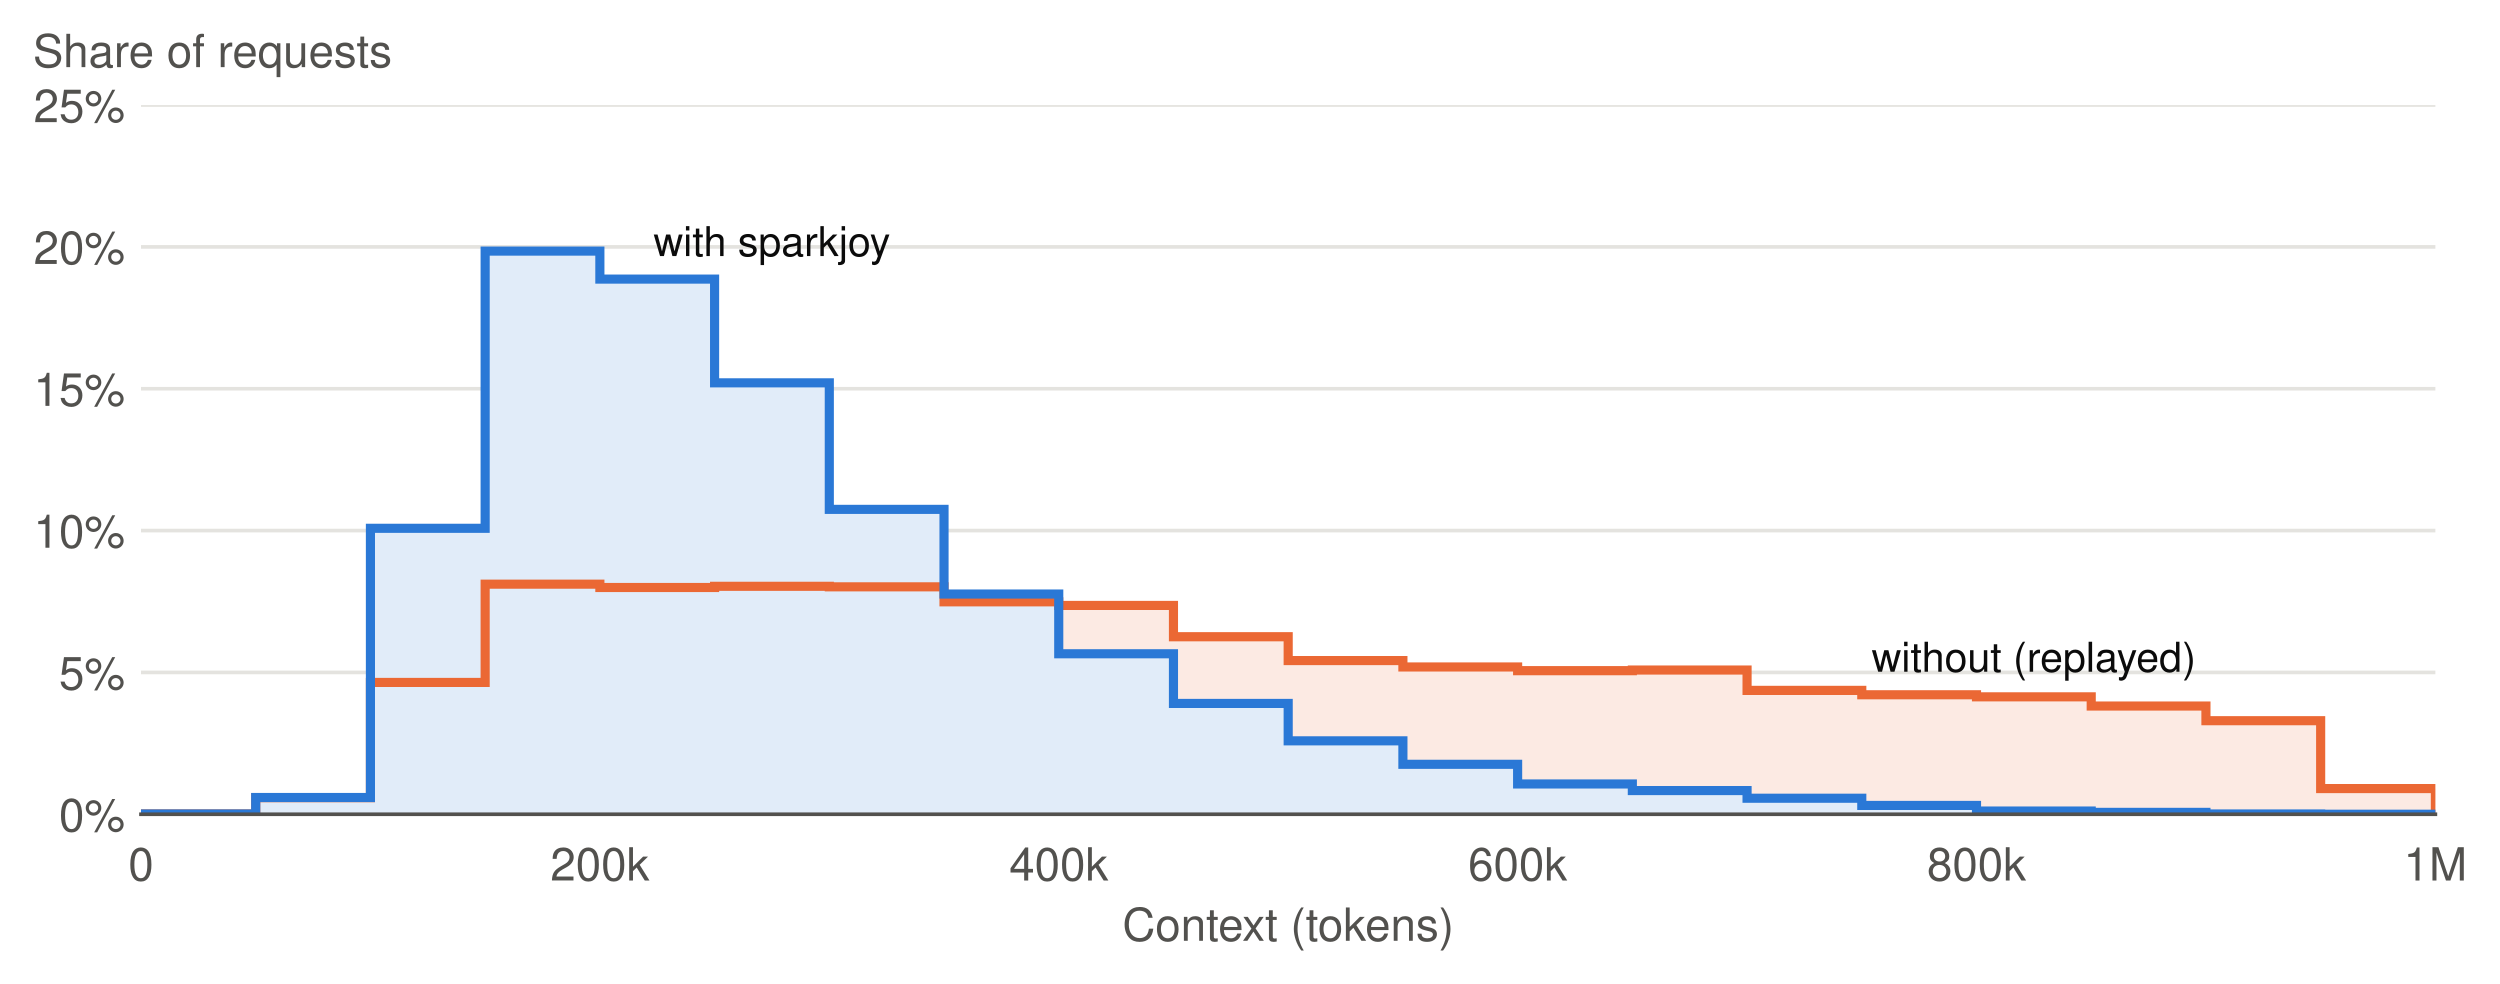
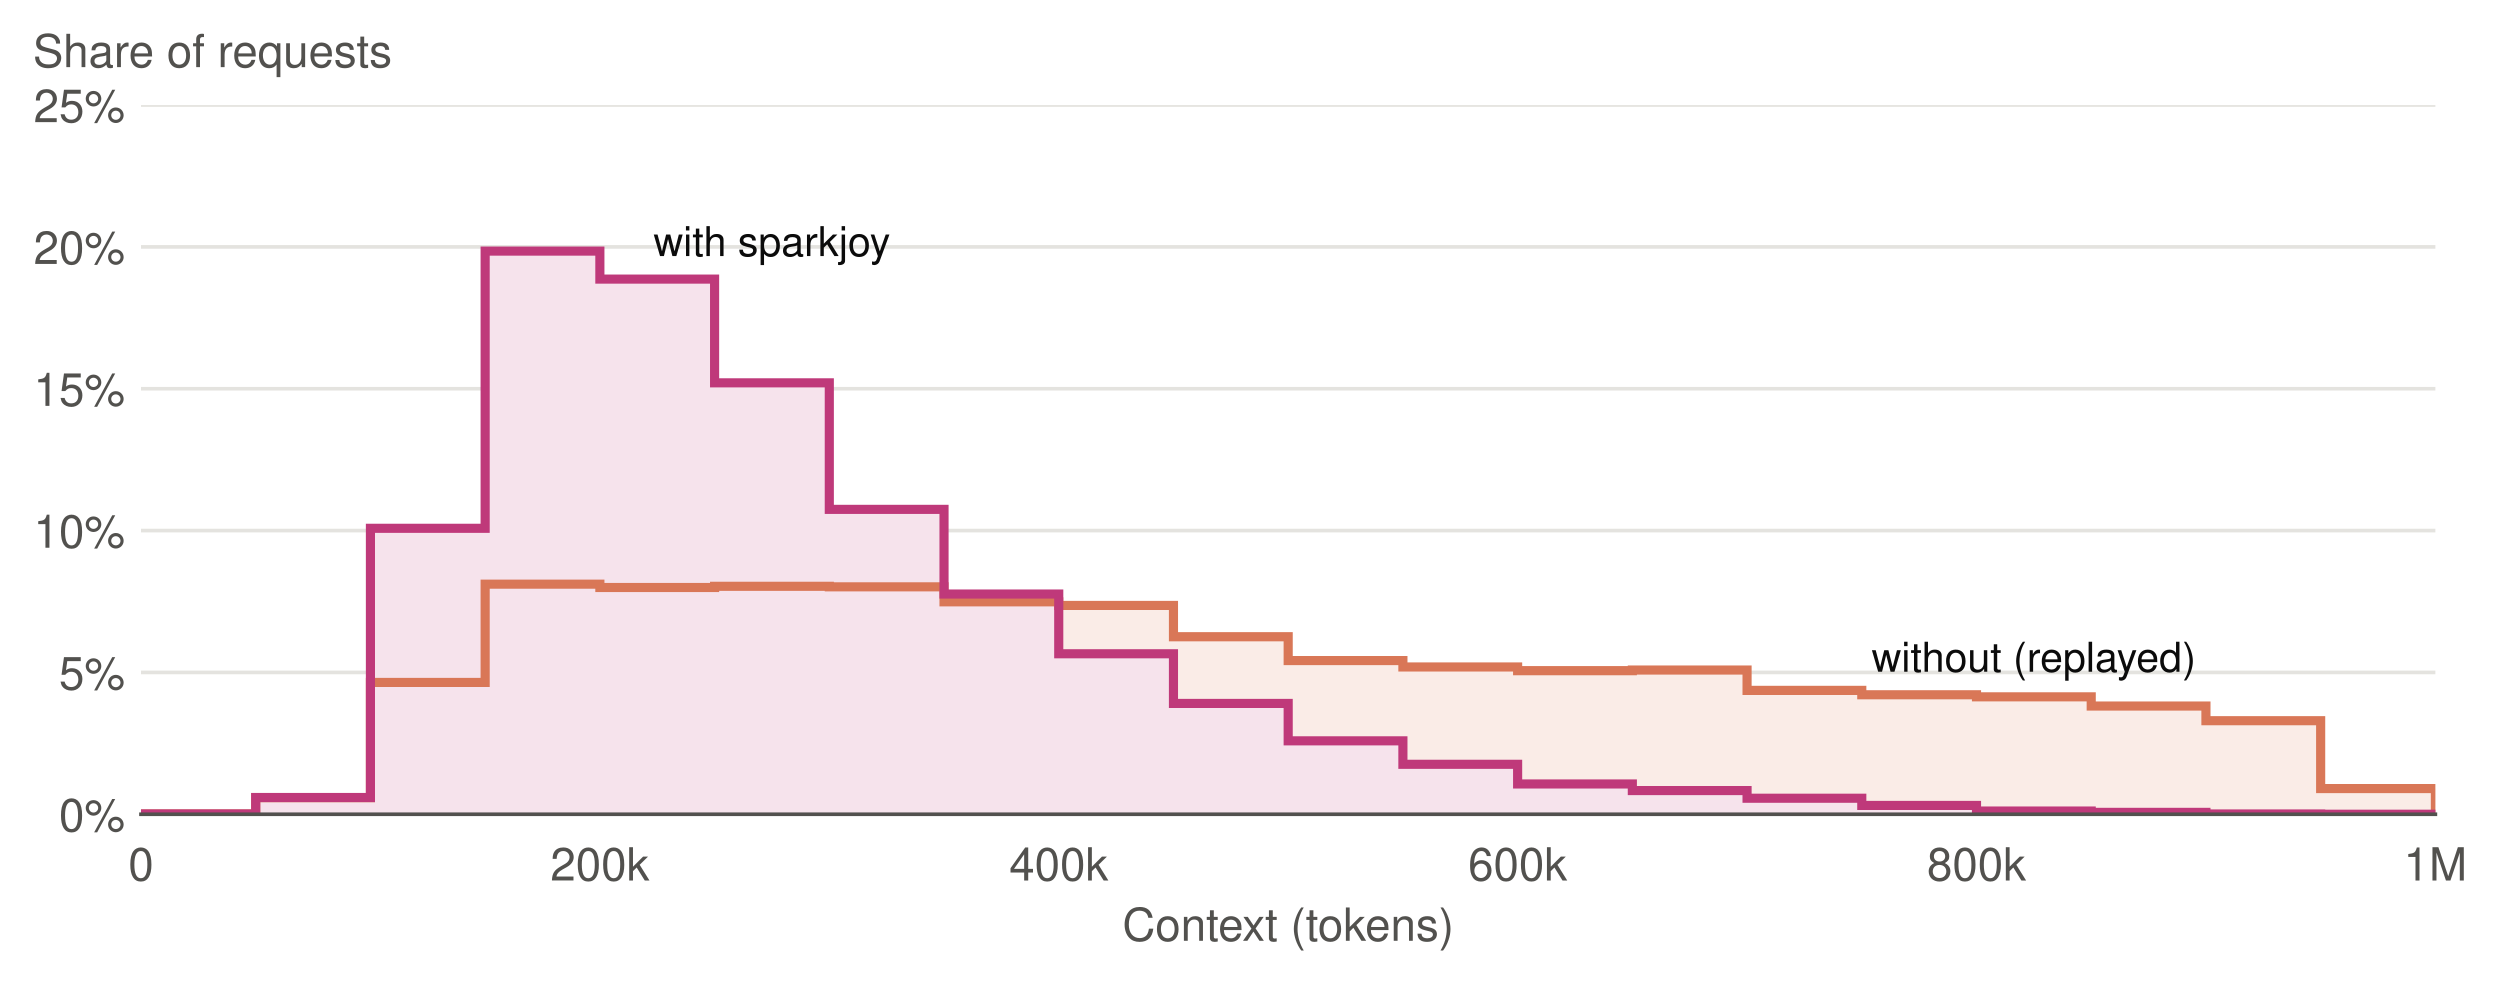
<svg xmlns="http://www.w3.org/2000/svg" width="547.205pt" height="215.165pt" viewBox="0 0 547.205 215.165" version="1.1">
  <defs>
    <style type="text/css">*{stroke-linejoin: round; stroke-linecap: butt}</style>
  </defs>
  <g id="figure_1">
    <g id="patch_1">
      <path d="M 0 215.165  L 547.205 215.165  L 547.205 -0  L 0 -0  L 0 215.165  z " style="fill: none" />
    </g>
    <g id="axes_1">
      <g id="patch_2">
        <path d="M 30.86 178.226  L 533.06 178.226  L 533.06 22.994  L 30.86 22.994  L 30.86 178.226  z " style="fill: none" />
      </g>
      <g id="matplotlib.axis_1">
        <g id="xtick_1">
          <g id="line2d_1" />
          <g id="text_1">
            <text style="font-size: 10px; font-family: 'Helvetica', 'Arial', 'DejaVu Sans'; text-anchor: middle; fill: #52514e" x="30.86" y="192.726" transform="rotate(-0 30.86 192.7257)">0</text>
          </g>
        </g>
        <g id="xtick_2">
          <g id="line2d_2" />
          <g id="text_2">
            <text style="font-size: 10px; font-family: 'Helvetica', 'Arial', 'DejaVu Sans'; text-anchor: middle; fill: #52514e" x="131.3" y="192.726" transform="rotate(-0 131.3 192.7257)">200k</text>
          </g>
        </g>
        <g id="xtick_3">
          <g id="line2d_3" />
          <g id="text_3">
            <text style="font-size: 10px; font-family: 'Helvetica', 'Arial', 'DejaVu Sans'; text-anchor: middle; fill: #52514e" x="231.74" y="192.726" transform="rotate(-0 231.74 192.7257)">400k</text>
          </g>
        </g>
        <g id="xtick_4">
          <g id="line2d_4" />
          <g id="text_4">
            <text style="font-size: 10px; font-family: 'Helvetica', 'Arial', 'DejaVu Sans'; text-anchor: middle; fill: #52514e" x="332.18" y="192.726" transform="rotate(-0 332.18 192.7257)">600k</text>
          </g>
        </g>
        <g id="xtick_5">
          <g id="line2d_5" />
          <g id="text_5">
            <text style="font-size: 10px; font-family: 'Helvetica', 'Arial', 'DejaVu Sans'; text-anchor: middle; fill: #52514e" x="432.62" y="192.726" transform="rotate(-0 432.62 192.7257)">800k</text>
          </g>
        </g>
        <g id="xtick_6">
          <g id="line2d_6" />
          <g id="text_6">
            <text style="font-size: 10px; font-family: 'Helvetica', 'Arial', 'DejaVu Sans'; text-anchor: middle; fill: #52514e" x="533.06" y="192.726" transform="rotate(-0 533.06 192.7257)">1M</text>
          </g>
        </g>
        <g id="text_7">
          <text style="font-size: 10px; font-family: 'Helvetica', 'Arial', 'DejaVu Sans'; text-anchor: middle; fill: #52514e" x="281.96" y="205.925" transform="rotate(-0 281.96 205.9249)">Context (tokens)</text>
        </g>
      </g>
      <g id="matplotlib.axis_2">
        <g id="ytick_1">
          <g id="line2d_7">
            <path d="M 30.86 178.226  L 533.06 178.226  " clip-path="url(#p330318f2e8)" style="fill: none; stroke: #e4e3df; stroke-width: 0.8; stroke-linecap: square" />
          </g>
          <g id="line2d_8" />
          <g id="text_8">
            <text style="font-size: 10px; font-family: 'Helvetica', 'Arial', 'DejaVu Sans'; text-anchor: end; fill: #52514e" x="27.36" y="181.976" transform="rotate(-0 27.36 181.9757)">0%</text>
          </g>
        </g>
        <g id="ytick_2">
          <g id="line2d_9">
            <path d="M 30.86 147.179  L 533.06 147.179  " clip-path="url(#p330318f2e8)" style="fill: none; stroke: #e4e3df; stroke-width: 0.8; stroke-linecap: square" />
          </g>
          <g id="line2d_10" />
          <g id="text_9">
            <text style="font-size: 10px; font-family: 'Helvetica', 'Arial', 'DejaVu Sans'; text-anchor: end; fill: #52514e" x="27.36" y="150.929" transform="rotate(-0 27.36 150.9293)">5%</text>
          </g>
        </g>
        <g id="ytick_3">
          <g id="line2d_11">
            <path d="M 30.86 116.133  L 533.06 116.133  " clip-path="url(#p330318f2e8)" style="fill: none; stroke: #e4e3df; stroke-width: 0.8; stroke-linecap: square" />
          </g>
          <g id="line2d_12" />
          <g id="text_10">
            <text style="font-size: 10px; font-family: 'Helvetica', 'Arial', 'DejaVu Sans'; text-anchor: end; fill: #52514e" x="27.36" y="119.883" transform="rotate(-0 27.36 119.8829)">10%</text>
          </g>
        </g>
        <g id="ytick_4">
          <g id="line2d_13">
            <path d="M 30.86 85.086  L 533.06 85.086  " clip-path="url(#p330318f2e8)" style="fill: none; stroke: #e4e3df; stroke-width: 0.8; stroke-linecap: square" />
          </g>
          <g id="line2d_14" />
          <g id="text_11">
            <text style="font-size: 10px; font-family: 'Helvetica', 'Arial', 'DejaVu Sans'; text-anchor: end; fill: #52514e" x="27.36" y="88.836" transform="rotate(-0 27.36 88.83646)">15%</text>
          </g>
        </g>
        <g id="ytick_5">
          <g id="line2d_15">
            <path d="M 30.86 54.04  L 533.06 54.04  " clip-path="url(#p330318f2e8)" style="fill: none; stroke: #e4e3df; stroke-width: 0.8; stroke-linecap: square" />
          </g>
          <g id="line2d_16" />
          <g id="text_12">
            <text style="font-size: 10px; font-family: 'Helvetica', 'Arial', 'DejaVu Sans'; text-anchor: end; fill: #52514e" x="27.36" y="57.79" transform="rotate(-0 27.36 57.79006)">20%</text>
          </g>
        </g>
        <g id="ytick_6">
          <g id="line2d_17">
            <path d="M 30.86 22.994  L 533.06 22.994  " clip-path="url(#p330318f2e8)" style="fill: none; stroke: #e4e3df; stroke-width: 0.8; stroke-linecap: square" />
          </g>
          <g id="line2d_18" />
          <g id="text_13">
            <text style="font-size: 10px; font-family: 'Helvetica', 'Arial', 'DejaVu Sans'; text-anchor: end; fill: #52514e" x="27.36" y="26.744" transform="rotate(-0 27.36 26.74366)">25%</text>
          </g>
        </g>
        <g id="text_14">
          <text style="font-size: 10px; font-family: 'Helvetica', 'Arial', 'DejaVu Sans'; text-anchor: start; fill: #52514e" x="7.2" y="14.7" transform="rotate(-0 7.2 14.7)">Share of requests</text>
        </g>
      </g>
      <g id="patch_3">
-         <path d="M 30.86 178.226  L 30.86 178.161  L 55.97 178.161  L 55.97 174.595  L 81.08 174.595  L 81.08 149.367  L 106.19 149.367  L 106.19 127.861  L 131.3 127.861  L 131.3 128.598  L 156.41 128.598  L 156.41 128.331  L 181.52 128.331  L 181.52 128.441  L 206.63 128.441  L 206.63 131.731  L 231.74 131.731  L 231.74 132.523  L 256.85 132.523  L 256.85 139.369  L 281.96 139.369  L 281.96 144.585  L 307.07 144.585  L 307.07 145.985  L 332.18 145.985  L 332.18 146.796  L 357.29 146.796  L 357.29 146.658  L 382.4 146.658  L 382.4 151.117  L 407.51 151.117  L 407.51 152.066  L 432.62 152.066  L 432.62 152.518  L 457.73 152.518  L 457.73 154.536  L 482.84 154.536  L 482.84 157.742  L 507.95 157.742  L 507.95 172.605  L 533.06 172.605  L 533.06 178.226  L 507.95 178.226  L 507.95 178.226  L 482.84 178.226  L 482.84 178.226  L 457.73 178.226  L 457.73 178.226  L 432.62 178.226  L 432.62 178.226  L 407.51 178.226  L 407.51 178.226  L 382.4 178.226  L 382.4 178.226  L 357.29 178.226  L 357.29 178.226  L 332.18 178.226  L 332.18 178.226  L 307.07 178.226  L 307.07 178.226  L 281.96 178.226  L 281.96 178.226  L 256.85 178.226  L 256.85 178.226  L 231.74 178.226  L 231.74 178.226  L 206.63 178.226  L 206.63 178.226  L 181.52 178.226  L 181.52 178.226  L 156.41 178.226  L 156.41 178.226  L 131.3 178.226  L 131.3 178.226  L 106.19 178.226  L 106.19 178.226  L 81.08 178.226  L 81.08 178.226  L 55.97 178.226  L 55.97 178.226  z " clip-path="url(#p330318f2e8)" style="fill: #fceae3" />
+         <path d="M 30.86 178.226  L 30.86 178.161  L 55.97 178.161  L 55.97 174.595  L 81.08 174.595  L 81.08 149.367  L 106.19 149.367  L 106.19 127.861  L 131.3 127.861  L 131.3 128.598  L 156.41 128.598  L 156.41 128.331  L 181.52 128.331  L 181.52 128.441  L 206.63 128.441  L 206.63 131.731  L 231.74 131.731  L 231.74 132.523  L 256.85 132.523  L 256.85 139.369  L 281.96 139.369  L 281.96 144.585  L 307.07 144.585  L 307.07 145.985  L 332.18 145.985  L 332.18 146.796  L 357.29 146.796  L 357.29 146.658  L 382.4 146.658  L 382.4 151.117  L 407.51 151.117  L 407.51 152.066  L 432.62 152.066  L 432.62 152.518  L 457.73 152.518  L 457.73 154.536  L 482.84 154.536  L 482.84 157.742  L 507.95 157.742  L 507.95 172.605  L 533.06 172.605  L 533.06 178.226  L 507.95 178.226  L 507.95 178.226  L 482.84 178.226  L 482.84 178.226  L 457.73 178.226  L 457.73 178.226  L 432.62 178.226  L 432.62 178.226  L 407.51 178.226  L 407.51 178.226  L 382.4 178.226  L 382.4 178.226  L 357.29 178.226  L 357.29 178.226  L 332.18 178.226  L 332.18 178.226  L 307.07 178.226  L 307.07 178.226  L 281.96 178.226  L 281.96 178.226  L 256.85 178.226  L 256.85 178.226  L 231.74 178.226  L 231.74 178.226  L 206.63 178.226  L 206.63 178.226  L 181.52 178.226  L 181.52 178.226  L 156.41 178.226  L 156.41 178.226  L 131.3 178.226  L 131.3 178.226  L 106.19 178.226  L 106.19 178.226  L 81.08 178.226  L 81.08 178.226  L 55.97 178.226  L 55.97 178.226  z " clip-path="url(#p330318f2e8)" style="fill: #faece7" />
      </g>
      <g id="patch_4">
-         <path d="M 30.86 178.226  L 30.86 178.161  L 55.97 178.161  L 55.97 174.558  L 81.08 174.558  L 81.08 115.633  L 106.19 115.633  L 106.19 54.967  L 131.3 54.967  L 131.3 61.085  L 156.41 61.085  L 156.41 83.798  L 181.52 83.798  L 181.52 111.496  L 206.63 111.496  L 206.63 130.017  L 231.74 130.017  L 231.74 143.101  L 256.85 143.101  L 256.85 153.974  L 281.96 153.974  L 281.96 162.156  L 307.07 162.156  L 307.07 167.288  L 332.18 167.288  L 332.18 171.591  L 357.29 171.591  L 357.29 173.038  L 382.4 173.038  L 382.4 174.715  L 407.51 174.715  L 407.51 176.3  L 432.62 176.3  L 432.62 177.516  L 457.73 177.516  L 457.73 177.811  L 482.84 177.811  L 482.84 178.161  L 507.95 178.161  L 507.95 178.216  L 533.06 178.216  L 533.06 178.226  L 507.95 178.226  L 507.95 178.226  L 482.84 178.226  L 482.84 178.226  L 457.73 178.226  L 457.73 178.226  L 432.62 178.226  L 432.62 178.226  L 407.51 178.226  L 407.51 178.226  L 382.4 178.226  L 382.4 178.226  L 357.29 178.226  L 357.29 178.226  L 332.18 178.226  L 332.18 178.226  L 307.07 178.226  L 307.07 178.226  L 281.96 178.226  L 281.96 178.226  L 256.85 178.226  L 256.85 178.226  L 231.74 178.226  L 231.74 178.226  L 206.63 178.226  L 206.63 178.226  L 181.52 178.226  L 181.52 178.226  L 156.41 178.226  L 156.41 178.226  L 131.3 178.226  L 131.3 178.226  L 106.19 178.226  L 106.19 178.226  L 81.08 178.226  L 81.08 178.226  L 55.97 178.226  L 55.97 178.226  z " clip-path="url(#p330318f2e8)" style="fill: #e1ecf9" />
+         <path d="M 30.86 178.226  L 30.86 178.161  L 55.97 178.161  L 55.97 174.558  L 81.08 174.558  L 81.08 115.633  L 106.19 115.633  L 106.19 54.967  L 131.3 54.967  L 131.3 61.085  L 156.41 61.085  L 156.41 83.798  L 181.52 83.798  L 181.52 111.496  L 206.63 111.496  L 206.63 130.017  L 231.74 130.017  L 231.74 143.101  L 256.85 143.101  L 256.85 153.974  L 281.96 153.974  L 281.96 162.156  L 307.07 162.156  L 307.07 167.288  L 332.18 167.288  L 332.18 171.591  L 357.29 171.591  L 357.29 173.038  L 382.4 173.038  L 382.4 174.715  L 407.51 174.715  L 407.51 176.3  L 432.62 176.3  L 432.62 177.516  L 457.73 177.516  L 457.73 177.811  L 482.84 177.811  L 482.84 178.161  L 507.95 178.161  L 507.95 178.216  L 533.06 178.216  L 533.06 178.226  L 507.95 178.226  L 507.95 178.226  L 482.84 178.226  L 482.84 178.226  L 457.73 178.226  L 457.73 178.226  L 432.62 178.226  L 432.62 178.226  L 407.51 178.226  L 407.51 178.226  L 382.4 178.226  L 382.4 178.226  L 357.29 178.226  L 357.29 178.226  L 332.18 178.226  L 332.18 178.226  L 307.07 178.226  L 307.07 178.226  L 281.96 178.226  L 281.96 178.226  L 256.85 178.226  L 256.85 178.226  L 231.74 178.226  L 231.74 178.226  L 206.63 178.226  L 206.63 178.226  L 181.52 178.226  L 181.52 178.226  L 156.41 178.226  L 156.41 178.226  L 131.3 178.226  L 131.3 178.226  L 106.19 178.226  L 106.19 178.226  L 81.08 178.226  L 81.08 178.226  L 55.97 178.226  L 55.97 178.226  z " clip-path="url(#p330318f2e8)" style="fill: #f6e3ec" />
      </g>
      <g id="patch_5">
-         <path d="M 30.86 178.226  L 30.86 178.161  L 55.97 178.161  L 55.97 174.595  L 81.08 174.595  L 81.08 149.367  L 106.19 149.367  L 106.19 127.861  L 131.3 127.861  L 131.3 128.598  L 156.41 128.598  L 156.41 128.331  L 181.52 128.331  L 181.52 128.441  L 206.63 128.441  L 206.63 131.731  L 231.74 131.731  L 231.74 132.523  L 256.85 132.523  L 256.85 139.369  L 281.96 139.369  L 281.96 144.585  L 307.07 144.585  L 307.07 145.985  L 332.18 145.985  L 332.18 146.796  L 357.29 146.796  L 357.29 146.658  L 382.4 146.658  L 382.4 151.117  L 407.51 151.117  L 407.51 152.066  L 432.62 152.066  L 432.62 152.518  L 457.73 152.518  L 457.73 154.536  L 482.84 154.536  L 482.84 157.742  L 507.95 157.742  L 507.95 172.605  L 533.06 172.605  L 533.06 178.226  " clip-path="url(#p330318f2e8)" style="fill: none; stroke: #eb6834; stroke-width: 2; stroke-linejoin: miter" />
+         <path d="M 30.86 178.226  L 30.86 178.161  L 55.97 178.161  L 55.97 174.595  L 81.08 174.595  L 81.08 149.367  L 106.19 149.367  L 106.19 127.861  L 131.3 127.861  L 131.3 128.598  L 156.41 128.598  L 156.41 128.331  L 181.52 128.331  L 181.52 128.441  L 206.63 128.441  L 206.63 131.731  L 231.74 131.731  L 231.74 132.523  L 256.85 132.523  L 256.85 139.369  L 281.96 139.369  L 281.96 144.585  L 307.07 144.585  L 307.07 145.985  L 332.18 145.985  L 332.18 146.796  L 357.29 146.796  L 357.29 146.658  L 382.4 146.658  L 382.4 151.117  L 407.51 151.117  L 407.51 152.066  L 432.62 152.066  L 432.62 152.518  L 457.73 152.518  L 457.73 154.536  L 482.84 154.536  L 482.84 157.742  L 507.95 157.742  L 507.95 172.605  L 533.06 172.605  L 533.06 178.226  " clip-path="url(#p330318f2e8)" style="fill: none; stroke: #d97757; stroke-width: 2; stroke-linejoin: miter" />
      </g>
      <g id="patch_6">
-         <path d="M 30.86 178.226  L 30.86 178.161  L 55.97 178.161  L 55.97 174.558  L 81.08 174.558  L 81.08 115.633  L 106.19 115.633  L 106.19 54.967  L 131.3 54.967  L 131.3 61.085  L 156.41 61.085  L 156.41 83.798  L 181.52 83.798  L 181.52 111.496  L 206.63 111.496  L 206.63 130.017  L 231.74 130.017  L 231.74 143.101  L 256.85 143.101  L 256.85 153.974  L 281.96 153.974  L 281.96 162.156  L 307.07 162.156  L 307.07 167.288  L 332.18 167.288  L 332.18 171.591  L 357.29 171.591  L 357.29 173.038  L 382.4 173.038  L 382.4 174.715  L 407.51 174.715  L 407.51 176.3  L 432.62 176.3  L 432.62 177.516  L 457.73 177.516  L 457.73 177.811  L 482.84 177.811  L 482.84 178.161  L 507.95 178.161  L 507.95 178.216  L 533.06 178.216  L 533.06 178.226  " clip-path="url(#p330318f2e8)" style="fill: none; stroke: #2a78d6; stroke-width: 2; stroke-linejoin: miter" />
+         <path d="M 30.86 178.226  L 30.86 178.161  L 55.97 178.161  L 55.97 174.558  L 81.08 174.558  L 81.08 115.633  L 106.19 115.633  L 106.19 54.967  L 131.3 54.967  L 131.3 61.085  L 156.41 61.085  L 156.41 83.798  L 181.52 83.798  L 181.52 111.496  L 206.63 111.496  L 206.63 130.017  L 231.74 130.017  L 231.74 143.101  L 256.85 143.101  L 256.85 153.974  L 281.96 153.974  L 281.96 162.156  L 307.07 162.156  L 307.07 167.288  L 332.18 167.288  L 332.18 171.591  L 357.29 171.591  L 357.29 173.038  L 382.4 173.038  L 382.4 174.715  L 407.51 174.715  L 407.51 176.3  L 432.62 176.3  L 432.62 177.516  L 457.73 177.516  L 457.73 177.811  L 482.84 177.811  L 482.84 178.161  L 507.95 178.161  L 507.95 178.216  L 533.06 178.216  L 533.06 178.226  " clip-path="url(#p330318f2e8)" style="fill: none; stroke: #bf397a; stroke-width: 2; stroke-linejoin: miter" />
      </g>
      <g id="patch_7">
        <path d="M 30.86 178.226  L 533.06 178.226  " style="fill: none; stroke: #52514e; stroke-width: 0.8; stroke-linejoin: miter; stroke-linecap: square" />
      </g>
      <g id="text_15">
        <text style="font-size: 9px; font-family: 'Helvetica', 'Arial', 'DejaVu Sans'; text-anchor: middle; fill: #0b0b0b" x="168.965" y="56.051" transform="rotate(-0 168.965 56.05123)">with sparkjoy</text>
      </g>
      <g id="text_16">
        <text style="font-size: 9px; font-family: 'Helvetica', 'Arial', 'DejaVu Sans'; text-anchor: middle; fill: #0b0b0b" x="445.175" y="147.032" transform="rotate(-0 445.175 147.0325)">without (replayed)</text>
      </g>
    </g>
  </g>
  <defs>
    <clipPath id="p330318f2e8">
      <rect x="30.86" y="22.994" width="502.2" height="155.232" />
    </clipPath>
  </defs>
</svg>
